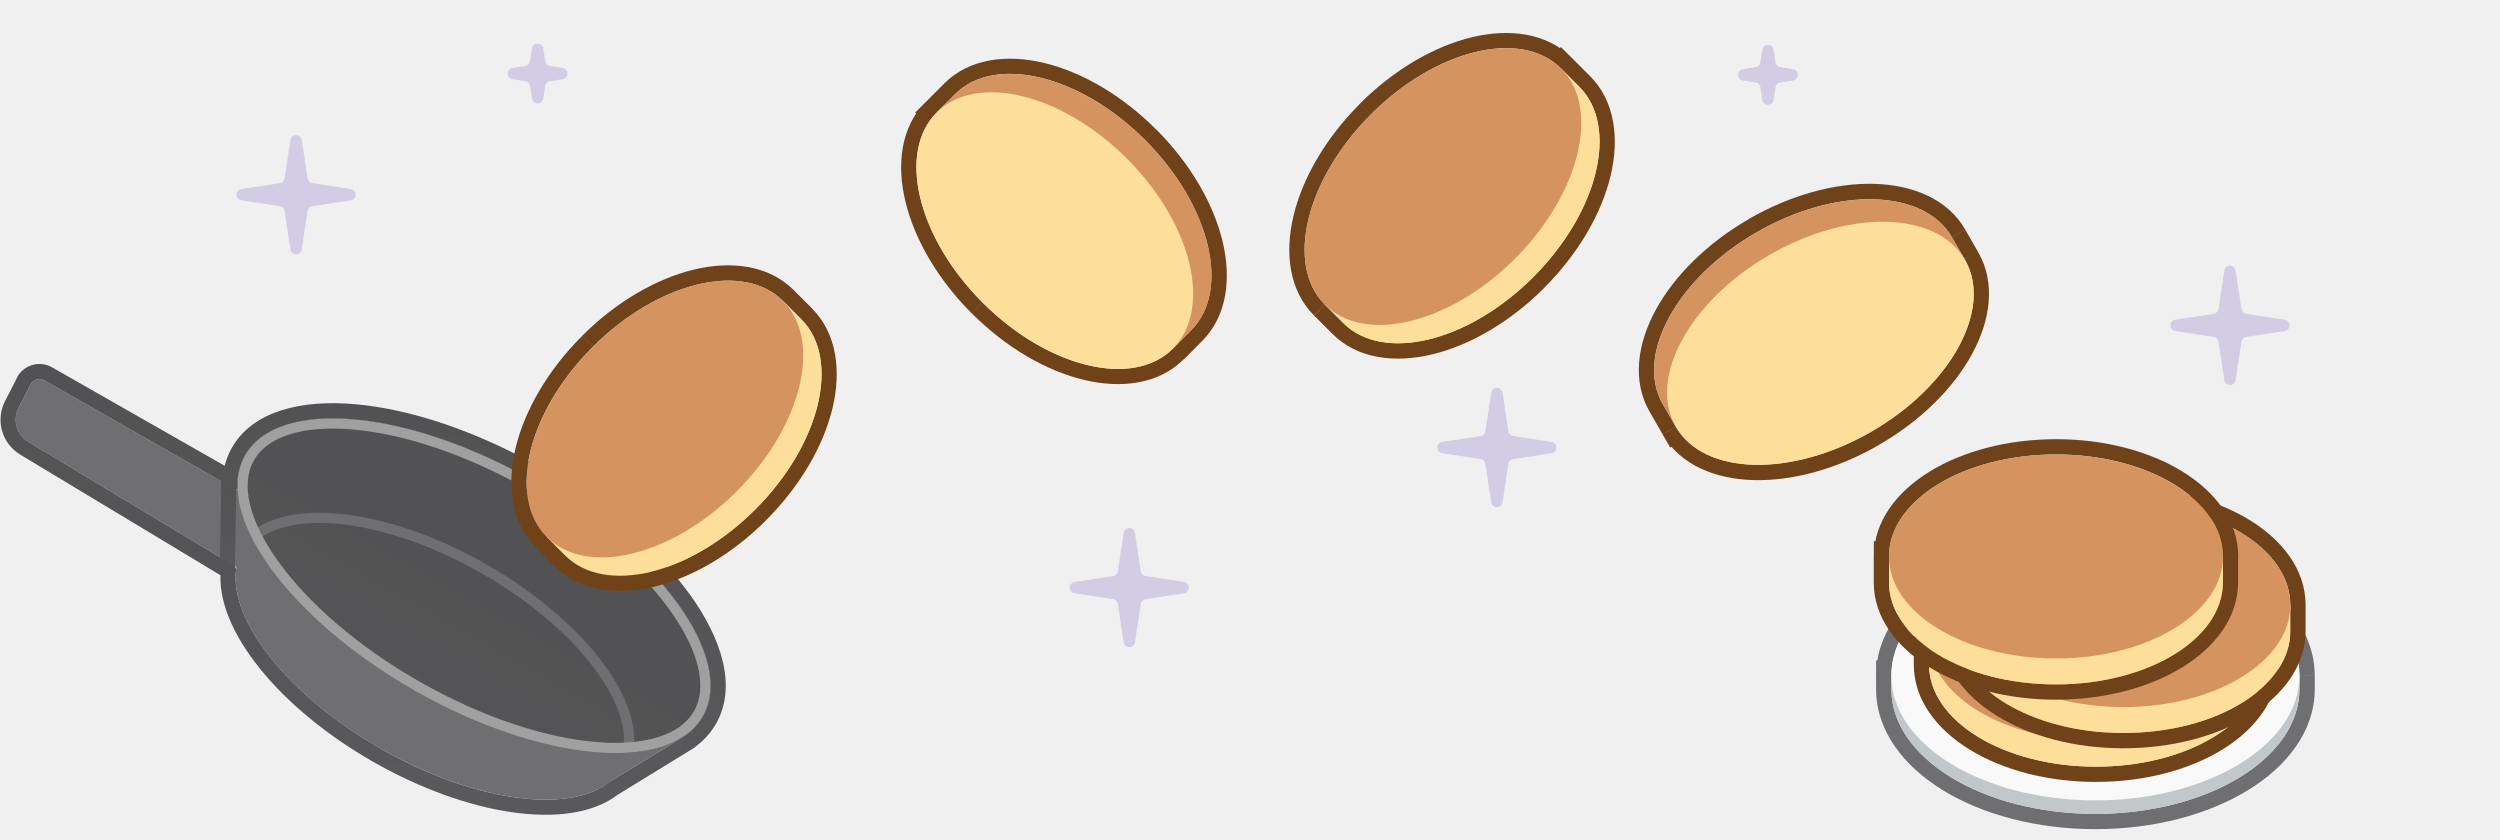
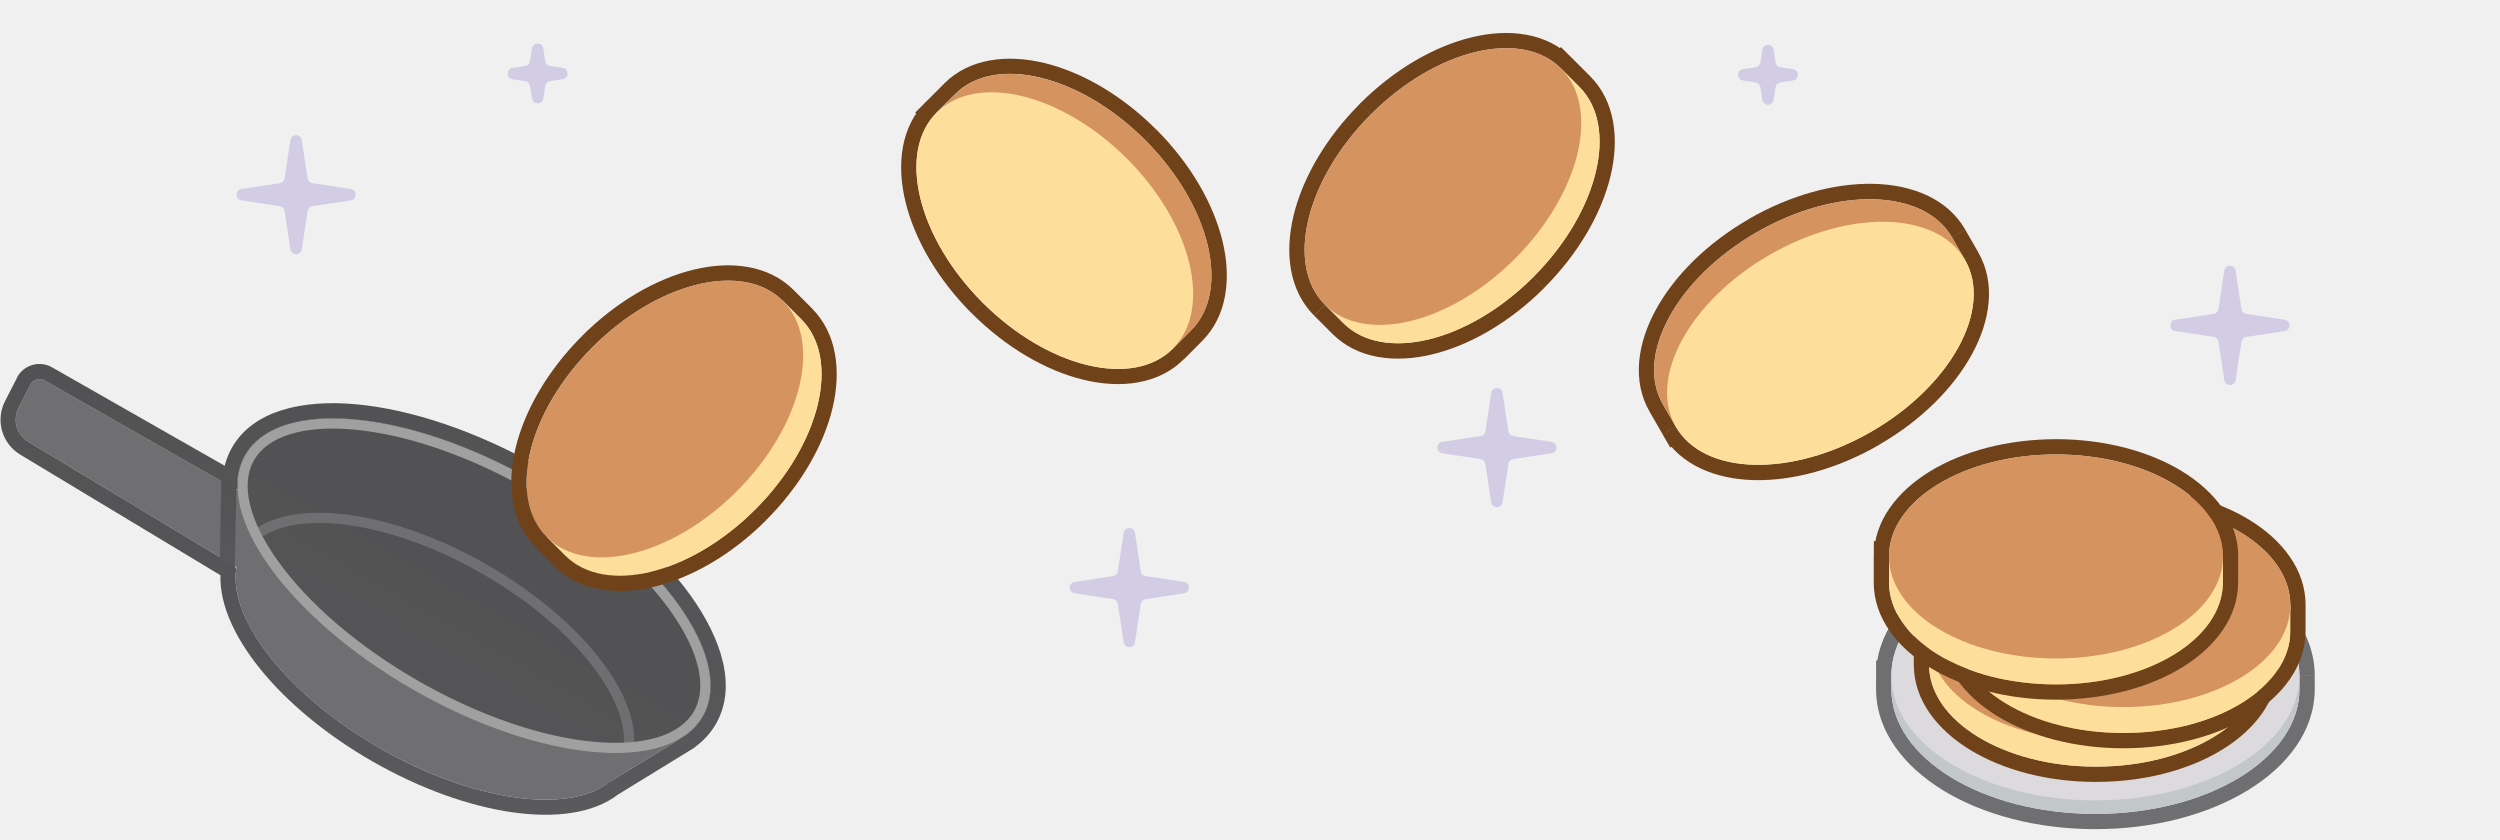
<svg xmlns="http://www.w3.org/2000/svg" width="250" height="84" fill="none">
  <style>.B{fill:#fff}.C{fill:#000}.D{fill-rule:evenodd}.E{fill:#612f01}.F{fill:#fedc90}.G{fill:#d1884f}</style>
  <g opacity=".9" clip-path="url(#M)">
    <g fill="#aea0d6">
      <path opacity=".5" d="M150.254 39.288c-.1-.648-1.033-.648-1.13 0l-.585 3.838c-.038.248-.232.442-.48.48l-3.838.585c-.648.1-.648 1.033 0 1.132l3.838.585c.248.038.442.232.48.48l.585 3.838c.098.648 1.032.648 1.13 0l.585-3.838c.038-.248.232-.442.48-.48l3.838-.585c.648-.1.648-1.033 0-1.132l-3.838-.585c-.247-.038-.44-.232-.48-.48l-.585-3.838zm73.308-12.218c-.098-.648-1.032-.648-1.13 0l-.585 3.838c-.038.248-.232.442-.48.48l-3.837.585c-.648.1-.648 1.033 0 1.132l3.837.585c.248.038.442.232.48.48l.585 3.838c.1.648 1.033.648 1.13 0l.585-3.838c.038-.248.232-.442.48-.48l3.837-.585c.648-.1.648-1.033 0-1.132l-3.837-.585c-.248-.038-.442-.232-.48-.48l-.585-3.838zM176.23 4.983c.1-.648 1.033-.648 1.132 0l.192 1.263c.038.248.232.442.48.48l1.262.192c.648.1.648 1.033 0 1.132l-1.262.192c-.248.038-.442.232-.48.48l-.192 1.263c-.1.648-1.033.648-1.132 0l-.192-1.263c-.038-.248-.232-.442-.48-.48l-1.262-.192c-.648-.1-.648-1.033 0-1.132l1.262-.192c.248-.038.442-.232.48-.48l.192-1.263z" />
    </g>
    <mask id="A" maskUnits="userSpaceOnUse" x="187.135" y="53.101" width="45" height="30" class="C">
      <path d="M187.135 53.1h45v30h-45z" class="B" />
      <path d="M229.946 67.597v-.026c0-6.887-9.136-12.47-20.405-12.47s-20.406 5.583-20.406 12.47v1.347c0 6.887 9.136 12.47 20.406 12.47s20.405-5.583 20.405-12.47v-1.322z" class="D" />
    </mask>
    <path d="M229.946 67.597l-1.526-.005v.005h1.526zm-40.81-.025v1.526h1.527v-1.526h-1.527zm0 0v-1.526h-1.526v1.526h1.526zm39.285-.001v.02l3.052.01v-.03h-3.052zm-18.88-10.944c5.4 0 10.217 1.34 13.633 3.428 3.442 2.104 5.246 4.805 5.246 7.515h3.052c0-4.176-2.764-7.7-6.707-10.12-3.97-2.426-9.355-3.876-15.224-3.876v3.052zm-18.88 10.944c0-2.71 1.804-5.412 5.246-7.515 3.416-2.087 8.232-3.428 13.633-3.428v-3.052c-5.87 0-11.255 1.45-15.225 3.876-3.943 2.4-6.707 5.944-6.707 10.12h3.053zm0 .001l-3.053-.001 3.053.001zm-1.527 1.526h0v-3.052 3.052zm1.527-.18v-1.347h-3.053v1.347h3.053zm18.88 10.944c-5.4 0-10.217-1.34-13.633-3.428-3.442-2.103-5.246-4.805-5.246-7.515h-3.053c0 4.176 2.764 7.7 6.707 10.12 3.97 2.426 9.356 3.876 15.225 3.876v-3.052zm18.88-10.944c0 2.71-1.804 5.412-5.246 7.515-3.416 2.088-8.233 3.428-13.633 3.428v3.052c5.87 0 11.255-1.45 15.224-3.876 3.943-2.4 6.707-5.943 6.707-10.12h-3.052zm0-1.322v1.322h3.052v-1.322h-3.052z" fill="#606063" mask="url(#A)" />
    <path d="M229.946 68.918c0 6.887-9.136 12.47-20.405 12.47s-20.406-5.583-20.406-12.47v-1.347h40.81v1.347z" fill="#bdc2c4" />
-     <path d="M229.946 67.57c0 6.887-9.136 12.47-20.405 12.47s-20.406-5.583-20.406-12.47S198.27 55.1 209.54 55.1s20.405 5.583 20.405 12.47z" fill="#faf9fa" />
+     <path d="M229.946 67.57c0 6.887-9.136 12.47-20.405 12.47s-20.406-5.583-20.406-12.47S198.27 55.1 209.54 55.1s20.405 5.583 20.405 12.47z" fill="#d9d7d9" />
    <mask id="B" maskUnits="userSpaceOnUse" x="190.906" y="51.668" width="37" height="27" class="C">
      <path d="M190.906 51.667h37v27h-37z" class="B" />
      <path d="M226.29 63.953v-.085c0-5.634-7.473-10.2-16.692-10.2s-16.692 4.567-16.692 10.2h-.001v2.597c0 5.634 7.474 10.2 16.693 10.2s16.692-4.567 16.692-10.2v-2.512z" class="D" />
    </mask>
    <path d="M226.29 63.953l-1.526-.02v.02h1.526zm-33.384-.084v1.526h1.526V63.87h-1.526zm-.001 0v-1.526h-1.526v1.526h1.526zm31.86 0v.064l3.052.04.001-.105h-3.053zM209.6 55.194c4.376 0 8.263 1.087 11.008 2.764 2.77 1.693 4.158 3.827 4.158 5.91h3.053c0-3.55-2.35-6.516-5.62-8.515-3.297-2.015-7.755-3.212-12.6-3.212v3.052zm-15.166 8.675c0-2.084 1.388-4.218 4.16-5.91 2.744-1.677 6.632-2.764 11.007-2.764V52.14c-4.843 0-9.302 1.197-12.6 3.212-3.27 2-5.62 4.966-5.62 8.515h3.052zm0 0h-3.052 3.052zm-1.527 1.526h.001l-.001-3.052v3.052zm1.526 1.07V63.87h-3.052v2.597h3.052zM209.6 75.14c-4.376 0-8.264-1.087-11.008-2.764-2.77-1.693-4.16-3.827-4.16-5.91h-3.052c0 3.55 2.348 6.516 5.62 8.515 3.297 2.015 7.755 3.212 12.6 3.212V75.14zm15.166-8.675c0 2.084-1.39 4.218-4.16 5.91-2.744 1.677-6.632 2.764-11.007 2.764v3.052c4.843 0 9.3-1.197 12.6-3.212 3.27-2 5.62-4.966 5.62-8.515h-3.052zm0-2.512v2.512h3.052v-2.512h-3.052z" mask="url(#B)" class="E" />
    <path d="M226.29 66.465c0 5.634-7.474 10.2-16.693 10.2s-16.692-4.567-16.692-10.2V63.87h33.385v2.596z" class="F" />
    <path d="M226.29 63.868c0 5.634-7.474 10.2-16.693 10.2s-16.692-4.567-16.692-10.2 7.473-10.2 16.692-10.2 16.693 4.567 16.693 10.2z" class="G" />
    <mask id="C" maskUnits="userSpaceOnUse" x="193.647" y="48.304" width="37" height="27" class="C">
      <path d="M193.647 48.304h37v27h-37z" class="B" />
      <path d="M229.032 60.63l.001-.124c0-5.634-7.473-10.2-16.692-10.2s-16.692 4.567-16.693 10.2h-.001V63.1c0 5.634 7.474 10.2 16.693 10.2s16.692-4.567 16.692-10.2v-2.47z" class="D" />
    </mask>
    <path d="M229.032 60.63l-1.526-.03v.03h1.526zm-33.384-.125v1.526h1.526l.001-1.526h-1.527zm-.001 0v-1.526h-1.526v1.526h1.526zm31.86.001l-.001.094 3.052.06.001-.154h-3.052zM212.34 51.83c4.375 0 8.263 1.087 11.007 2.764 2.77 1.693 4.16 3.827 4.16 5.91h3.052c0-3.55-2.348-6.516-5.62-8.515-3.298-2.015-7.756-3.212-12.6-3.212v3.052zm-15.166 8.674c0-2.084 1.388-4.218 4.16-5.9 2.744-1.677 6.632-2.764 11.007-2.764v-3.052c-4.843 0-9.3 1.197-12.6 3.21-3.27 2-5.62 4.965-5.62 8.515h3.053zm-1.528 1.526h.001l-.001-3.052v3.052zm1.526 1.07v-2.596h-3.052V63.1h3.052zm15.167 8.675c-4.376 0-8.264-1.087-11.008-2.764-2.77-1.693-4.16-3.827-4.16-5.91h-3.052c0 3.55 2.348 6.516 5.62 8.515 3.297 2.015 7.755 3.212 12.6 3.212v-3.052zm15.166-8.675c0 2.084-1.39 4.218-4.16 5.91-2.744 1.677-6.632 2.764-11.007 2.764v3.052c4.843 0 9.3-1.197 12.6-3.212 3.27-2 5.62-4.965 5.62-8.515h-3.052zm0-2.47v2.47h3.052v-2.47h-3.052z" mask="url(#C)" class="E" />
    <path d="M229.032 63.1c0 5.634-7.474 10.2-16.692 10.2s-16.693-4.567-16.693-10.2v-2.597h33.385V63.1z" class="F" />
    <path d="M229.032 60.506c0 5.634-7.473 10.2-16.692 10.2s-16.692-4.567-16.692-10.2 7.473-10.2 16.692-10.2 16.692 4.567 16.692 10.2z" class="G" />
    <mask id="D" maskUnits="userSpaceOnUse" x="186.91" y="43.444" width="37" height="27" class="C">
      <path d="M186.9 43.444h37v27h-37z" class="B" />
      <path d="M222.294 55.723l.001-.078c0-5.634-7.474-10.2-16.692-10.2S188.9 50.01 188.9 55.645v2.597c0 5.634 7.473 10.2 16.692 10.2s16.692-4.567 16.692-10.2v-2.52z" class="D" />
    </mask>
    <path d="M222.294 55.723l-1.526-.02v.02h1.526zm-33.384-.078v1.526h1.526v-1.526H188.9zm0 0V54.12h-1.526v1.526h1.526zm31.86 0l-.001.06 3.052.037v-.096h-3.052zm-15.166-8.675c4.375 0 8.263 1.087 11.007 2.764 2.77 1.693 4.16 3.827 4.16 5.91h3.052c0-3.55-2.348-6.516-5.62-8.515-3.298-2.015-7.756-3.212-12.6-3.212v3.052zm-15.167 8.675c0-2.084 1.39-4.218 4.16-5.91 2.744-1.677 6.632-2.764 11.008-2.764v-3.052c-4.844 0-9.302 1.197-12.6 3.212-3.272 2-5.62 4.966-5.62 8.515h3.052zm0 0h-3.052 3.052zM188.9 57.17h0V54.12v3.052zm1.526 1.07v-2.597h-3.052v2.597h3.052zm15.166 8.675c-4.375 0-8.263-1.087-11.007-2.764-2.77-1.693-4.16-3.827-4.16-5.91h-3.052c0 3.55 2.348 6.516 5.62 8.515 3.297 2.015 7.756 3.212 12.6 3.212v-3.052zm15.166-8.675c0 2.084-1.388 4.218-4.16 5.91-2.744 1.677-6.632 2.764-11.007 2.764v3.052c4.844 0 9.302-1.197 12.6-3.212 3.27-2 5.62-4.965 5.62-8.515h-3.052zm0-2.52v2.52h3.052v-2.52h-3.052z" mask="url(#D)" class="E" />
    <path d="M222.294 58.242c0 5.634-7.473 10.2-16.692 10.2s-16.692-4.567-16.692-10.2v-2.596h33.384v2.596z" class="F" />
    <path d="M222.295 55.645c0 5.634-7.474 10.2-16.693 10.2S188.9 61.28 188.9 55.645s7.473-10.2 16.692-10.2 16.693 4.567 16.693 10.2z" class="G" />
    <mask id="E" maskUnits="userSpaceOnUse" x="158.452" y="12.358" width="45.543" height="41.883" class="C">
      <path d="M158.452 12.358h45.543V54.24h-45.543z" class="B" />
      <path d="M196.464 25.928l.03.053c2.817 4.88-1.37 12.57-9.355 17.18s-16.74 4.39-19.556-.488h-.001l-1.298-2.25c-2.817-4.88 1.372-12.57 9.356-17.18s16.74-4.39 19.556.488l1.267 2.195z" class="D" />
    </mask>
    <path d="M196.464 25.928l-1.314.776-.004-.006-.004-.006 1.322-.763zm-28.88 16.746l-.763-1.322 1.32-.763.763 1.322-1.32.763zm-.001 0l.764 1.322-1.322.763-.763-1.322 1.32-.763zm27.614-18.94l-1.322.763 1.322-.763zm-.023 3.01l-.024-.04 2.628-1.552.04.066-2.643 1.526zm-8.797 15.095c3.79-2.188 6.613-5.073 8.15-7.897 1.552-2.85 1.688-5.393.646-7.198l2.643-1.526c1.775 3.074 1.225 6.817-.61 10.184-1.848 3.394-5.1 6.66-9.305 9.08l-1.526-2.643zm-17.472.07c1.042 1.805 3.312 2.958 6.557 3.04 3.215.08 7.126-.922 10.915-3.1l1.526 2.643c-4.194 2.422-8.654 3.614-12.517 3.518-3.832-.096-7.35-1.5-9.124-4.564l2.643-1.526zm-2.085-.558h.001l1.526 2.644-1.527-2.643zm.787-1.7l1.298 2.25-2.643 1.526-1.298-2.25 2.643-1.526zm8.797-15.096c-3.79 2.188-6.613 5.073-8.15 7.897-1.553 2.85-1.688 5.394-.646 7.198l-2.643 1.526c-1.775-3.074-1.225-6.817.608-10.184 1.848-3.394 5.11-6.66 9.306-9.08l1.526 2.643zm17.47-.07c-1.042-1.805-3.31-2.96-6.557-3.04-3.214-.08-7.125.922-10.914 3.1l-1.526-2.643c4.194-2.422 8.653-3.614 12.517-3.518 3.832.096 7.35 1.49 9.124 4.565l-2.644 1.526zm1.267 2.195l-1.267-2.195 2.644-1.526 1.267 2.195-2.644 1.526z" mask="url(#E)" class="E" />
    <path d="M195.197 23.733c-2.817-4.88-11.573-5.097-19.557-.488s-12.172 12.3-9.355 17.18l1.298 2.25 28.912-16.692-1.298-2.25z" class="G" />
    <path d="M196.495 25.982c-2.817-4.88-11.572-5.097-19.556-.488s-12.173 12.3-9.356 17.18 11.573 5.097 19.557.488 12.172-12.3 9.355-17.18z" class="F" />
    <mask id="F" maskUnits="userSpaceOnUse" x="122.715" y="-3.187" width="45.255" height="45.255" class="C">
      <path d="M122.715-3.187h45.255v45.255h-45.255z" class="B" />
      <path d="M132.493 30.47l1.827 1.828c3.984 3.984 12.498 1.93 19.017-4.6s8.573-15.033 4.6-19.016l-1.836-1.836c-3.984-3.984-12.498-1.93-19.017 4.6s-8.573 15.033-4.6 19.016z" class="D" />
    </mask>
    <path d="M132.493 30.47l1.077-1.08.002.002-1.08 1.08zm1.827 1.828l-1.08 1.08 1.08-1.08zM157.927 8.7l1.08-1.08-1.08 1.08zm-1.836-1.836l-1.08-1.08 1.08-1.08 1.08 1.08-1.08 1.08zm0 0l1.08 1.08-1.08 1.08-1.08-1.08 1.08-1.08zM133.572 29.4l1.827 1.828-2.158 2.158-1.827-1.828 2.158-2.158zm1.827 1.828c1.474 1.474 3.965 2 7.12 1.24 3.126-.754 6.644-2.735 9.737-5.83l2.16 2.158c-3.425 3.425-7.424 5.73-11.18 6.638-3.727.9-7.485.462-9.995-2.048l2.158-2.158zm16.858-4.6c3.094-3.094 5.075-6.612 5.83-9.738.76-3.156.234-5.647-1.24-7.12l2.158-2.158c2.5 2.5 2.947 6.268 2.048 9.995-.907 3.756-3.213 7.755-6.638 11.18l-2.16-2.158zm4.59-16.858l-1.836-1.836 2.158-2.158 1.836 1.836-2.158 2.158zm.322-1.836h0l-2.158-2.158 2.158 2.158zm-2.158 0l2.158-2.158-2.158 2.158zm0 0c-1.474-1.474-3.965-2-7.12-1.24-3.126.755-6.644 2.735-9.737 5.83l-2.16-2.158c3.425-3.425 7.424-5.73 11.18-6.638 3.727-.9 7.485-.462 9.995 2.048l-2.158 2.158zm-16.858 4.6c-3.094 3.094-5.075 6.612-5.83 9.738-.76 3.156-.234 5.647 1.24 7.12l-2.158 2.158c-2.5-2.5-2.947-6.268-2.048-9.995.907-3.757 3.213-7.755 6.638-11.18l2.16 2.158zm-4.59 16.858l-2.147 2.17 2.147-2.17z" mask="url(#F)" class="E" />
    <path d="M134.32 32.297c3.984 3.984 12.498 1.93 19.016-4.6s8.574-15.033 4.59-19.016l-1.836-1.836-23.607 23.607 1.836 1.836z" class="F" />
    <path d="M132.484 30.46c3.984 3.984 12.498 1.93 19.017-4.6s8.573-15.033 4.6-19.016-12.498-1.93-19.017 4.6-8.573 15.033-4.6 19.016z" class="G" />
  </g>
  <g opacity=".9" clip-path="url(#N)">
    <g fill="#606063">
      <ellipse rx="21.862" ry="10.37" transform="matrix(-.868567 -.495572 -.495572 .868567 43.2321 65.8737)" />
      <path d="M59.823 78.89l8.723-5.35-44.793-25.557-.063 10.3L59.823 78.89z" />
      <path d="M25.924 50.293L4.46 38.046a1.02 1.02 0 0 0-1.418.424l-1.194 2.346c-.608 1.195-.2 2.656.96 3.348l22.208 13.38.91-7.252z" />
    </g>
    <ellipse rx="26.346" ry="12.052" transform="matrix(-.868567 -.495572 -.495572 .868567 47.3991 58.5707)" fill="url(#J)" />
    <g stroke-width="1.022">
      <path d="M62.85 74.837c.718-5.118-5.203-12.678-14.478-17.97s-18.797-6.543-22.837-3.32" stroke="#606063" />
      <path d="M24.96 45.768c-1.5 2.61-.587 6.45 2.45 10.675 3.008 4.185 8 8.575 14.27 12.153s12.59 5.64 17.723 6.1c5.183.465 8.946-.71 10.436-3.322s.587-6.45-2.45-10.675c-3.008-4.185-8-8.575-14.27-12.153s-12.59-5.64-17.723-6.1c-5.183-.465-8.946.71-10.436 3.322z" stroke="#979797" />
    </g>
    <path d="M22.89 48.033l-.168 8.93" stroke="url(#K)" stroke-width="1.515" />
    <mask id="G" maskUnits="userSpaceOnUse" x="-3.288" y="35.589" width="78.114" height="47.854" class="C">
      <path d="M-3.288 35.59h78.114v47.854H-3.288z" class="B" />
      <path d="M38.093 74.88c-9.214-5.257-15.12-12.752-14.492-17.87.022-.178-.057-.353-.21-.446L2.806 44.163c-1.148-.692-1.567-2.153-.96-3.348L3.04 38.47c.265-.52.91-.713 1.418-.424l19.107 10.902c.08.046.182-.012.182-.105a7.51 7.51 0 0 1 .004-.595l.002-.255c.09-.9.335-1.73.763-2.478 3.3-5.78 16.218-4.622 28.856 2.59s20.21 17.743 16.91 23.525a5.93 5.93 0 0 1-1.745 1.9l-.336.225-7.32 4.49c-4.068 3.174-13.55 1.91-22.788-3.36z" class="D" />
    </mask>
    <path d="M38.093 74.88l.75-1.316-.75 1.316zM2.806 44.163l.782-1.298-.782 1.298zm-.96-3.348l1.35.687-1.35-.687zM3.04 38.47l-1.35-.687 1.35.687zm1.418-.424l-.75 1.316.75-1.316zm19.293 10.2l1.514.07.002-.03v-.03l-1.515-.01zm.764-2.732l1.316.75-1.316-.75zm28.856 2.59l.75-1.316-.75 1.316zm16.91 23.525l1.316.75-1.316-.75zm-2.08 2.124l-.792-1.292-.007.004-.007.004.806 1.283zm-.135.083l-.778-1.3-.007.004-.007.004.792 1.292zM60.88 78.24l-.792-1.292-.073.045-.067.052.932 1.195zm7.657-4.695l-.792-1.292.792 1.292zm-.001-.018l-.878-1.235.878 1.235zM23.753 47.992l1.515.01-1.515-.01zm-.187.955l-.75 1.316.75-1.316zm.203-.963l1.5.127-1.5-.127zm-.378 8.583l-.782 1.298.782-1.298zm-1.293.26c-.388 3.168 1.24 6.732 3.88 10.016 2.687 3.34 6.622 6.647 11.366 9.354l1.502-2.633c-4.47-2.55-8.094-5.62-10.506-8.62-2.46-3.058-3.47-5.8-3.233-7.748l-3.008-.37zM2.023 45.46l20.585 12.403 1.564-2.596L3.588 42.865 2.023 45.46zM.496 40.128a4.07 4.07 0 0 0 1.527 5.334l1.564-2.596a1.04 1.04 0 0 1-.39-1.363l-2.7-1.375zM1.7 37.782L.496 40.128l2.7 1.375 1.194-2.346-2.7-1.375zM5.2 36.73a2.54 2.54 0 0 0-3.519 1.053l2.7 1.375c-.128.25-.44.344-.684.205L5.2 36.73zM24.316 47.63L5.2 36.73 3.708 39.36l19.107 10.902 1.502-2.633zm-2.08.546a9.02 9.02 0 0 0-.005.715l3.03-.1c-.005-.163-.004-.32.003-.475l-3.028-.14zm0-.194l-.002.255 3.03.018.002-.255-3.03-.018zm.962-3.22c-.546.956-.85 2-.94 3.093l3.02.254c.058-.69.244-1.303.553-1.845L23.2 44.763zm30.923 2.023c-6.464-3.688-13.062-5.867-18.546-6.36-5.338-.48-10.255.616-12.377 4.336l2.633 1.502c1.176-2.062 4.368-3.278 9.474-2.82 4.96.445 11.14 2.45 17.315 5.973l1.502-2.633zM71.6 72.378c2.122-3.72.563-8.5-2.565-12.862-3.214-4.47-8.447-9.042-14.91-12.73L52.62 49.42c6.174 3.523 11.046 7.823 13.952 11.867 2.992 4.162 3.57 7.53 2.393 9.6l2.633 1.502zm-2.184 2.384c.893-.635 1.638-1.428 2.184-2.384l-2.633-1.502c-.31.542-.742 1.014-1.307 1.415l1.756 2.47zm-.42.28l.336-.206-1.584-2.584-.336.206 1.584 2.584zm-1.598-2.575l-.108.066 1.557 2.6.163-.1-1.612-2.567zm-5.722 7.064l7.185-4.406-1.584-2.584-7.185 4.406 1.584 2.584zm-24.33-3.335c4.757 2.714 9.617 4.42 13.87 5.03 4.177.598 8.08.176 10.603-1.792l-1.864-2.4c-1.546 1.206-4.418 1.74-8.31 1.182-3.816-.546-8.315-2.106-12.796-4.662l-1.502 2.633zm30.445-1.345a1.51 1.51 0 0 1-.041-2.599l1.584 2.584c.986-.605.963-2.044-.04-2.617l-1.502 2.633zm-.127-2.56c-.9.64-.844 2.006.127 2.56l1.502-2.633a1.51 1.51 0 0 1 .126 2.543l-1.756-2.47zM25.268 48a1.51 1.51 0 0 1-2.259 1.303l1.502-2.633c-1-.576-2.267.148-2.274 1.312l3.03.018zm-2.454 2.262a1.64 1.64 0 0 0 2.449-1.412l-3.03-.02c.007-1.066 1.16-1.73 2.084-1.202l-1.502 2.633zm.195-.96c.97.554 2.176-.093 2.27-1.193l-3.02-.254a1.51 1.51 0 0 1 2.253-1.185L23 49.304zm2.096 7.893c.1-.73-.234-1.507-.933-1.928l-1.564 2.596c-.393-.236-.557-.66-.51-1.037l3.008.37z" fill="url(#L)" mask="url(#G)" />
    <mask id="H" maskUnits="userSpaceOnUse" x="44.906" y="20.059" width="45.255" height="45.255" class="C">
      <path d="M44.906 20.06H90.16v45.255H44.906z" class="B" />
      <path d="M54.676 53.707c-3.984-3.984-1.93-12.498 4.6-19.016s15.033-8.574 19.016-4.6l1.836 1.836c3.984 3.984 1.93 12.498-4.6 19.016s-15.033 8.574-19.016 4.6l-1.836-1.836z" class="D" />
    </mask>
    <path d="M78.282 30.1l-1.08 1.08 1.08-1.08zm1.836 1.836l1.08-1.08-1.08 1.08zm-24.363 20.69h0 0 0l-2.158 2.158 2.158-2.158zm4.6-16.858c-3.094 3.094-5.074 6.612-5.83 9.738-.762 3.156-.235 5.647 1.24 7.12l-2.158 2.158c-2.5-2.5-2.947-6.268-2.048-9.995.907-3.756 3.213-7.755 6.638-11.18l2.158 2.158zm16.858-4.6c-1.474-1.474-3.964-2-7.12-1.24-3.126.755-6.644 2.735-9.738 5.83l-2.158-2.158c3.425-3.425 7.423-5.73 11.18-6.638 3.727-.9 7.485-.462 9.995 2.048l-2.158 2.158zm0 0h0 0 0l2.158-2.158-2.158 2.158zm1.836 1.836l-1.836-1.836 2.158-2.158 1.836 1.836-2.158 2.158zm-4.6 16.858c3.094-3.094 5.075-6.612 5.83-9.738.762-3.156.235-5.647-1.24-7.12l2.158-2.158c2.5 2.5 2.947 6.268 2.048 9.995-.907 3.756-3.213 7.755-6.638 11.18l-2.158-2.158zm-16.858 4.6c1.474 1.474 3.964 2 7.12 1.24 3.126-.755 6.644-2.735 9.738-5.83l2.158 2.158c-3.425 3.425-7.423 5.73-11.18 6.638-3.727.9-7.485.462-9.995-2.048l2.158-2.158zm-1.836-1.836l1.836 1.836-2.158 2.158-1.836-1.836 2.158-2.158z" mask="url(#H)" class="E" />
    <path d="M56.512 55.543c3.984 3.984 12.498 1.93 19.016-4.6s8.574-15.033 4.6-19.016L78.282 30.1 54.675 53.707l1.836 1.836z" class="F" />
    <path d="M54.676 53.707c3.984 3.984 12.498 1.93 19.016-4.6s8.574-15.033 4.6-19.016-12.498-1.93-19.016 4.6-8.574 15.033-4.6 19.016z" class="G" />
    <mask id="I" maskUnits="userSpaceOnUse" x="83.638" y="-.619" width="45.255" height="45.255" class="C">
      <path d="M83.638-.62h45.255v45.255H83.638z" class="B" />
      <path d="M117.33 34.82l-.045.046c-3.984 3.984-12.498 1.93-19.016-4.6s-8.574-15.032-4.6-19.016h0l1.836-1.836c3.984-3.984 12.498-1.93 19.016 4.6s8.574 15.033 4.59 19.016l-1.79 1.8z" class="D" />
    </mask>
    <path d="M117.33 34.82l-1.1-1.068.006-.006.005-.005 1.08 1.08zM93.68 11.26l1.08-1.08 1.08 1.08-1.08 1.08-1.08-1.08zm0 0l-1.08 1.08-1.08-1.08 1.08-1.08 1.08 1.08zm25.443 21.77l-1.08-1.08 1.08 1.08zm-2.915.757l.034-.035 2.18 2.136-.056.057-2.158-2.158zm-16.858-4.6c3.094 3.094 6.61 5.074 9.738 5.83 3.155.762 5.646.235 7.12-1.24l2.158 2.158c-2.5 2.5-6.268 2.947-9.995 2.048-3.756-.907-7.755-3.213-11.18-6.638l2.158-2.158zm-4.6-16.858c-1.474 1.474-2 3.964-1.24 7.12.755 3.126 2.735 6.644 5.83 9.738l-2.158 2.158c-3.425-3.425-5.73-7.423-6.638-11.18-.9-3.727-.463-7.485 2.047-9.995l2.158 2.158zm0-2.158h0L92.6 12.34l2.158-2.158zm1.836.322l-1.836 1.836L92.6 10.18l1.836-1.836 2.158 2.158zm16.858 4.6c-3.094-3.094-6.61-5.074-9.737-5.83-3.156-.762-5.647-.235-7.12 1.24l-2.158-2.158c2.5-2.5 6.268-2.947 9.995-2.048 3.756.907 7.755 3.213 11.18 6.638l-2.16 2.158zm4.6 16.858c1.474-1.474 2-3.964 1.24-7.12-.754-3.126-2.735-6.644-5.83-9.738l2.16-2.158c3.424 3.425 5.73 7.423 6.637 11.18.9 3.727.463 7.485-2.047 9.995l-2.16-2.158zm-1.8 1.8l1.8-1.8 2.16 2.158-1.79 1.8-2.158-2.158z" mask="url(#I)" class="E" />
    <path d="M119.122 33.03c3.983-3.984 1.928-12.498-4.6-19.016S99.5 5.44 95.515 9.424L93.68 11.26l23.607 23.606 1.836-1.836z" class="G" />
    <path d="M117.286 34.867c3.983-3.984 1.928-12.498-4.6-19.016s-15.033-8.574-19.017-4.6-1.93 12.498 4.6 19.016 15.033 8.574 19.017 4.6z" class="F" />
    <g fill="#aea0d6">
      <path opacity=".5" d="M30.174 14c-.1-.648-1.033-.648-1.13 0l-.585 3.838a.57.57 0 0 1-.479.48l-3.838.585c-.648.1-.648 1.033 0 1.13l3.838.585a.57.57 0 0 1 .479.48l.585 3.838c.1.648 1.033.648 1.13 0l.585-3.838a.57.57 0 0 1 .48-.48l3.838-.585c.648-.1.648-1.033 0-1.13l-3.838-.585a.57.57 0 0 1-.48-.48L30.174 14zm83.323 39.292c-.1-.648-1.033-.648-1.132 0l-.585 3.838a.57.57 0 0 1-.479.48l-3.838.585c-.648.1-.648 1.033 0 1.132l3.838.585a.57.57 0 0 1 .479.48l.585 3.838c.1.648 1.033.648 1.132 0l.584-3.838c.038-.248.232-.442.48-.48l3.838-.585c.648-.1.648-1.033 0-1.132l-3.838-.585c-.248-.038-.442-.232-.48-.48l-.584-3.838zM53.202 4.853c.1-.648 1.033-.648 1.13 0l.192 1.263a.57.57 0 0 0 .48.48l1.262.192c.648.1.648 1.033 0 1.132l-1.262.192a.57.57 0 0 0-.48.48l-.192 1.263c-.1.648-1.033.648-1.13 0L53 8.6a.57.57 0 0 0-.48-.48l-1.263-.192c-.648-.1-.648-1.033 0-1.132l1.263-.192a.57.57 0 0 0 .48-.48l.192-1.263z" />
    </g>
  </g>
  <defs>
    <linearGradient id="J" x1="26.346" y1="0" x2="26.346" y2="24.104" gradientUnits="userSpaceOnUse">
      <stop stop-color="#404042" />
      <stop offset="1" stop-color="#48484b" />
    </linearGradient>
    <linearGradient id="K" x1="24.763" y1="49.115" x2="20.851" y2="55.879" gradientUnits="userSpaceOnUse">
      <stop stop-color="#404042" />
      <stop offset="1" stop-color="#48484b" />
    </linearGradient>
    <linearGradient id="L" x1="37.494" y1="40.594" x2="34.465" y2="78.417" gradientUnits="userSpaceOnUse">
      <stop stop-color="#404042" />
      <stop offset="1" stop-color="#48484b" />
    </linearGradient>
    <clipPath id="M">
      <path transform="translate(125 .331)" d="M0 0h125v82.707H0z" class="B" />
    </clipPath>
    <clipPath id="N">
      <path transform="translate(0 .331)" d="M0 0h125v82.707H0z" class="B" />
    </clipPath>
  </defs>
</svg>
